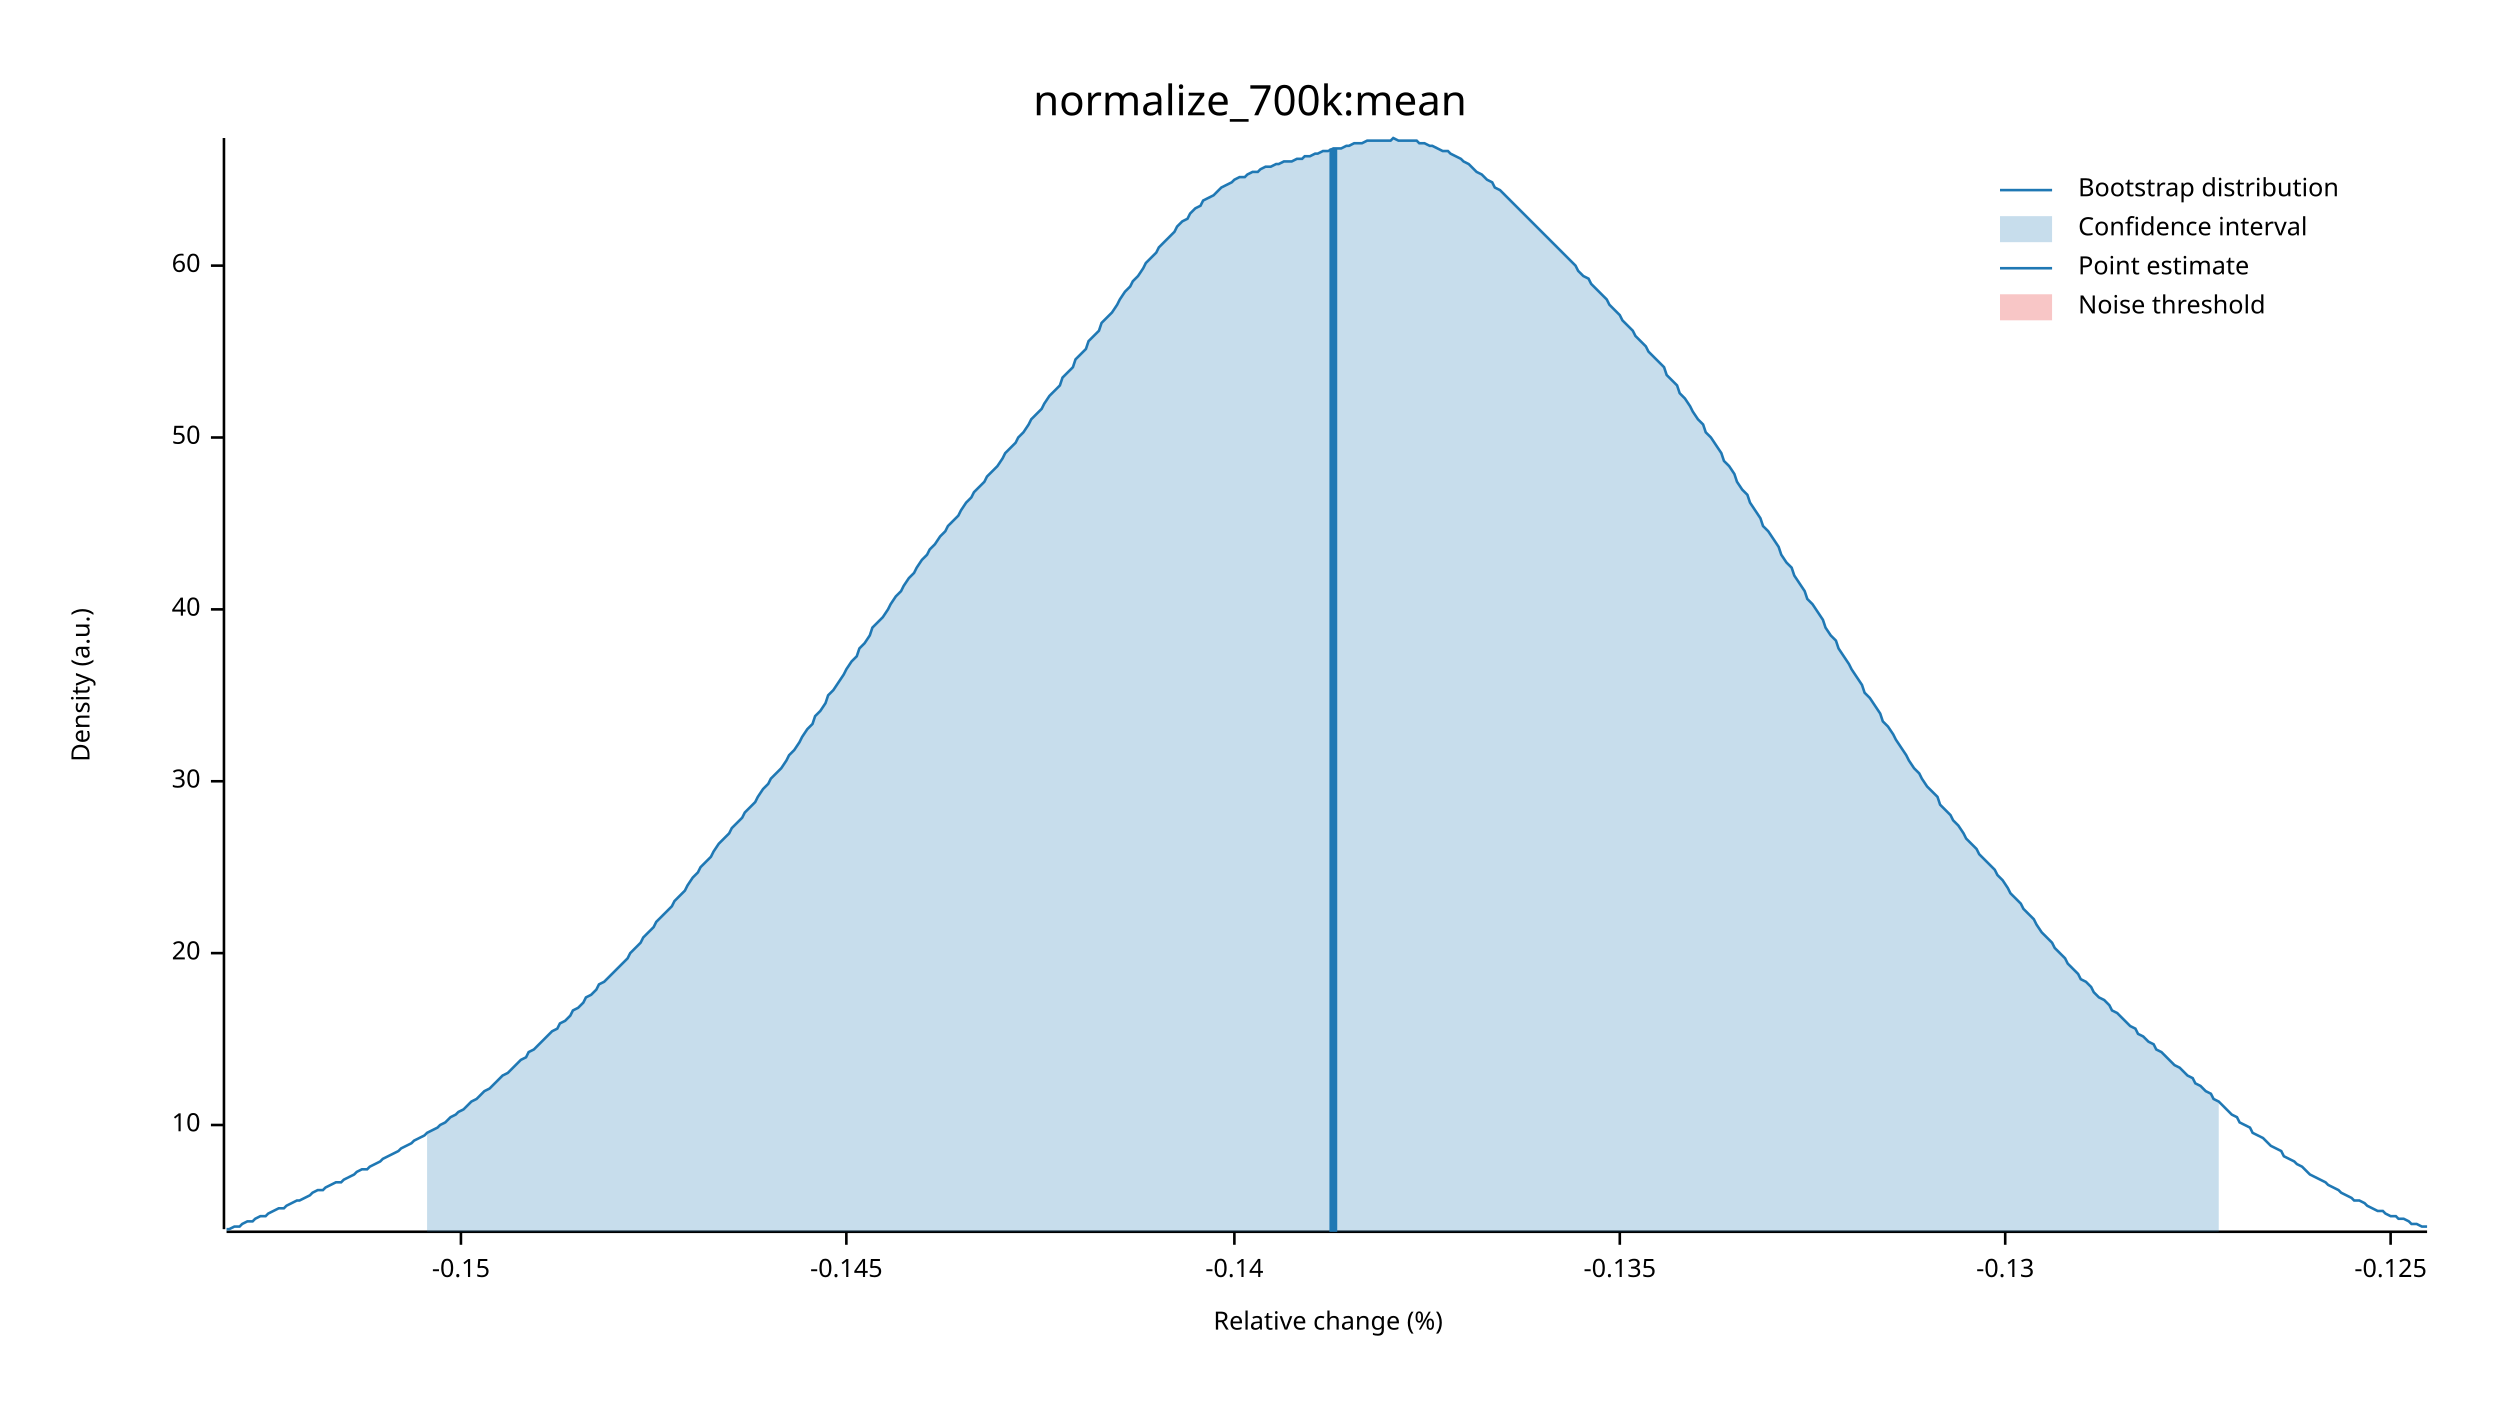
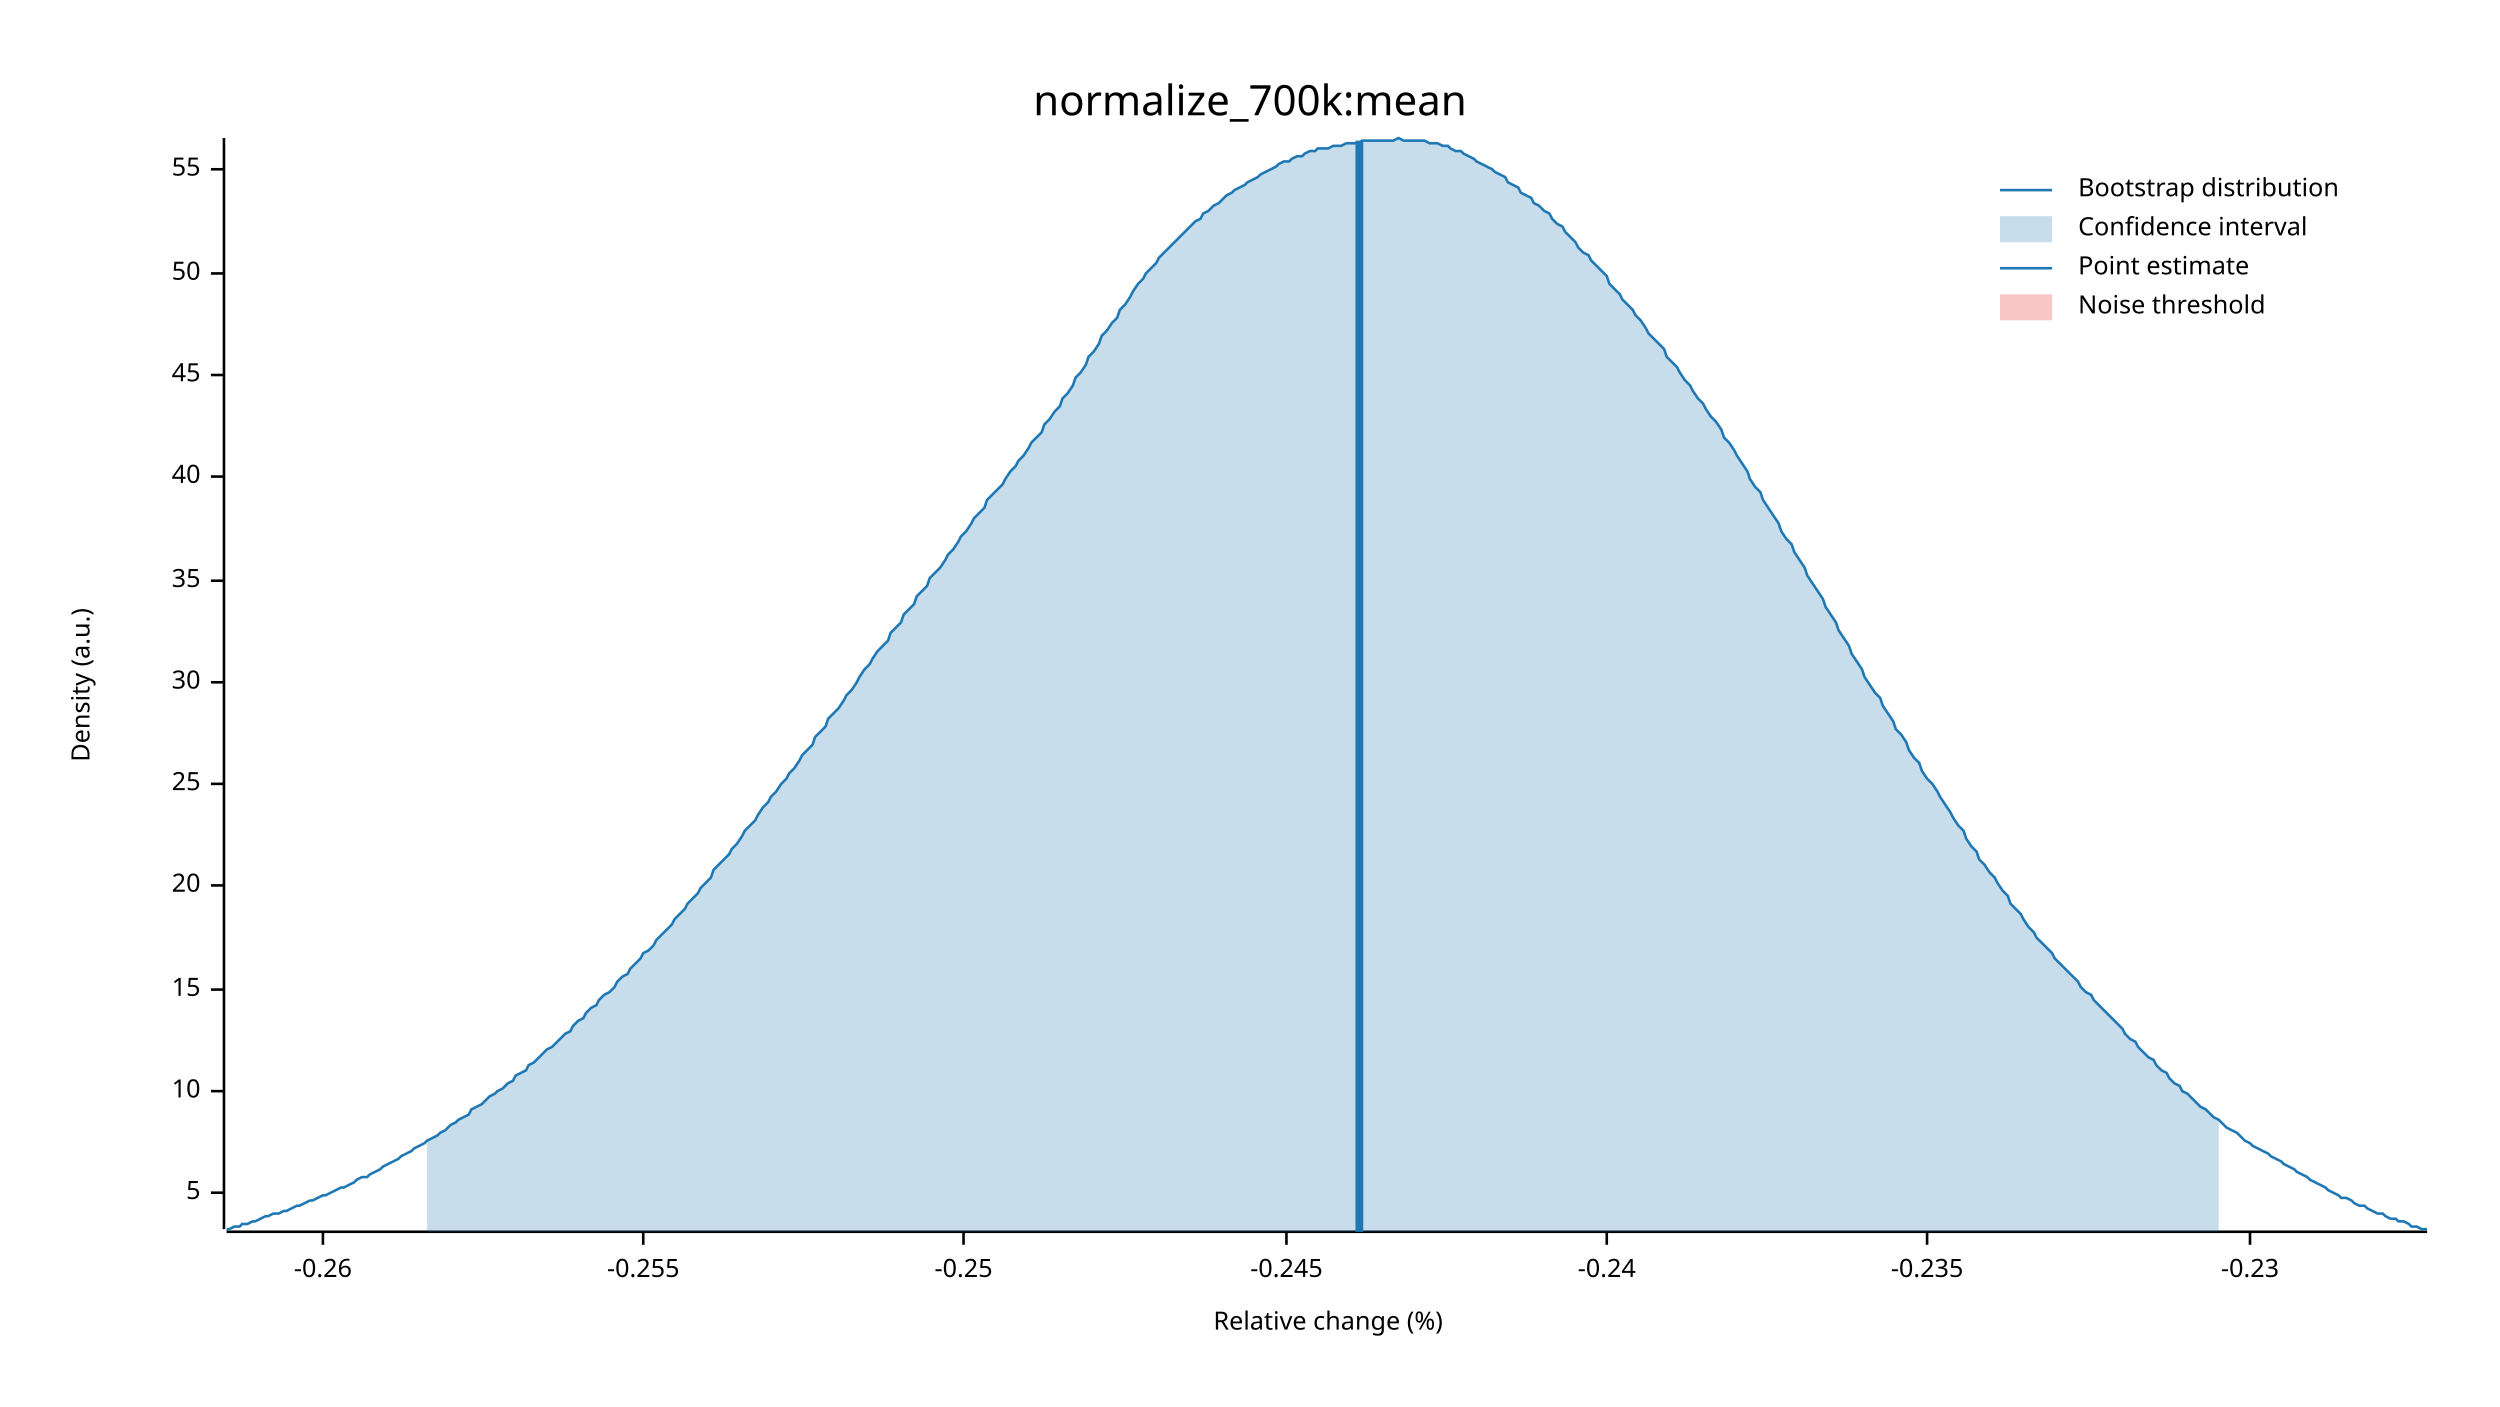
<svg xmlns="http://www.w3.org/2000/svg" width="960" height="540" viewBox="0 0 960 540">
  <text x="480" y="32" dy="0.76em" text-anchor="middle" font-family="sans-serif" font-size="16.129" opacity="1" fill="#000000">
normalize_700k:mean
</text>
  <text x="27" y="263" dy="0.76em" text-anchor="middle" font-family="sans-serif" font-size="9.677" opacity="1" fill="#000000" transform="rotate(270, 27, 263)">
Density (a.u.)
</text>
  <text x="510" y="513" dy="-0.5ex" text-anchor="middle" font-family="sans-serif" font-size="9.677" opacity="1" fill="#000000">
Relative change (%)
</text>
  <polyline fill="none" opacity="1" stroke="#000000" stroke-width="1" points="86,53 86,472 " />
-   <text x="77" y="432" dy="0.5ex" text-anchor="end" font-family="sans-serif" font-size="9.677" opacity="1" fill="#000000">
+   <text x="77" y="458" dy="0.5ex" text-anchor="end" font-family="sans-serif" font-size="9.677" opacity="1" fill="#000000">
+ 5
+ </text>
+   <polyline fill="none" opacity="1" stroke="#000000" stroke-width="1" points="81,458 86,458 " />
+   <text x="77" y="419" dy="0.5ex" text-anchor="end" font-family="sans-serif" font-size="9.677" opacity="1" fill="#000000">
10
</text>
-   <polyline fill="none" opacity="1" stroke="#000000" stroke-width="1" points="81,432 86,432 " />
-   <text x="77" y="366" dy="0.5ex" text-anchor="end" font-family="sans-serif" font-size="9.677" opacity="1" fill="#000000">
+   <polyline fill="none" opacity="1" stroke="#000000" stroke-width="1" points="81,419 86,419 " />
+   <text x="77" y="380" dy="0.5ex" text-anchor="end" font-family="sans-serif" font-size="9.677" opacity="1" fill="#000000">
+ 15
+ </text>
+   <polyline fill="none" opacity="1" stroke="#000000" stroke-width="1" points="81,380 86,380 " />
+   <text x="77" y="340" dy="0.5ex" text-anchor="end" font-family="sans-serif" font-size="9.677" opacity="1" fill="#000000">
20
</text>
-   <polyline fill="none" opacity="1" stroke="#000000" stroke-width="1" points="81,366 86,366 " />
-   <text x="77" y="300" dy="0.5ex" text-anchor="end" font-family="sans-serif" font-size="9.677" opacity="1" fill="#000000">
+   <polyline fill="none" opacity="1" stroke="#000000" stroke-width="1" points="81,340 86,340 " />
+   <text x="77" y="301" dy="0.5ex" text-anchor="end" font-family="sans-serif" font-size="9.677" opacity="1" fill="#000000">
+ 25
+ </text>
+   <polyline fill="none" opacity="1" stroke="#000000" stroke-width="1" points="81,301 86,301 " />
+   <text x="77" y="262" dy="0.5ex" text-anchor="end" font-family="sans-serif" font-size="9.677" opacity="1" fill="#000000">
30
</text>
-   <polyline fill="none" opacity="1" stroke="#000000" stroke-width="1" points="81,300 86,300 " />
-   <text x="77" y="234" dy="0.5ex" text-anchor="end" font-family="sans-serif" font-size="9.677" opacity="1" fill="#000000">
+   <polyline fill="none" opacity="1" stroke="#000000" stroke-width="1" points="81,262 86,262 " />
+   <text x="77" y="223" dy="0.5ex" text-anchor="end" font-family="sans-serif" font-size="9.677" opacity="1" fill="#000000">
+ 35
+ </text>
+   <polyline fill="none" opacity="1" stroke="#000000" stroke-width="1" points="81,223 86,223 " />
+   <text x="77" y="183" dy="0.5ex" text-anchor="end" font-family="sans-serif" font-size="9.677" opacity="1" fill="#000000">
40
</text>
-   <polyline fill="none" opacity="1" stroke="#000000" stroke-width="1" points="81,234 86,234 " />
-   <text x="77" y="168" dy="0.5ex" text-anchor="end" font-family="sans-serif" font-size="9.677" opacity="1" fill="#000000">
+   <polyline fill="none" opacity="1" stroke="#000000" stroke-width="1" points="81,183 86,183 " />
+   <text x="77" y="144" dy="0.5ex" text-anchor="end" font-family="sans-serif" font-size="9.677" opacity="1" fill="#000000">
+ 45
+ </text>
+   <polyline fill="none" opacity="1" stroke="#000000" stroke-width="1" points="81,144 86,144 " />
+   <text x="77" y="105" dy="0.5ex" text-anchor="end" font-family="sans-serif" font-size="9.677" opacity="1" fill="#000000">
50
</text>
-   <polyline fill="none" opacity="1" stroke="#000000" stroke-width="1" points="81,168 86,168 " />
-   <text x="77" y="102" dy="0.5ex" text-anchor="end" font-family="sans-serif" font-size="9.677" opacity="1" fill="#000000">
- 60
+   <polyline fill="none" opacity="1" stroke="#000000" stroke-width="1" points="81,105 86,105 " />
+   <text x="77" y="65" dy="0.5ex" text-anchor="end" font-family="sans-serif" font-size="9.677" opacity="1" fill="#000000">
+ 55
</text>
-   <polyline fill="none" opacity="1" stroke="#000000" stroke-width="1" points="81,102 86,102 " />
+   <polyline fill="none" opacity="1" stroke="#000000" stroke-width="1" points="81,65 86,65 " />
  <polyline fill="none" opacity="1" stroke="#000000" stroke-width="1" points="87,473 932,473 " />
-   <text x="177" y="483" dy="0.76em" text-anchor="middle" font-family="sans-serif" font-size="9.677" opacity="1" fill="#000000">
- -0.15
+   <text x="124" y="483" dy="0.76em" text-anchor="middle" font-family="sans-serif" font-size="9.677" opacity="1" fill="#000000">
+ -0.26
</text>
-   <polyline fill="none" opacity="1" stroke="#000000" stroke-width="1" points="177,473 177,478 " />
-   <text x="325" y="483" dy="0.76em" text-anchor="middle" font-family="sans-serif" font-size="9.677" opacity="1" fill="#000000">
- -0.145
+   <polyline fill="none" opacity="1" stroke="#000000" stroke-width="1" points="124,473 124,478 " />
+   <text x="247" y="483" dy="0.76em" text-anchor="middle" font-family="sans-serif" font-size="9.677" opacity="1" fill="#000000">
+ -0.255
</text>
-   <polyline fill="none" opacity="1" stroke="#000000" stroke-width="1" points="325,473 325,478 " />
-   <text x="474" y="483" dy="0.76em" text-anchor="middle" font-family="sans-serif" font-size="9.677" opacity="1" fill="#000000">
- -0.14
+   <polyline fill="none" opacity="1" stroke="#000000" stroke-width="1" points="247,473 247,478 " />
+   <text x="370" y="483" dy="0.76em" text-anchor="middle" font-family="sans-serif" font-size="9.677" opacity="1" fill="#000000">
+ -0.25
</text>
-   <polyline fill="none" opacity="1" stroke="#000000" stroke-width="1" points="474,473 474,478 " />
-   <text x="622" y="483" dy="0.76em" text-anchor="middle" font-family="sans-serif" font-size="9.677" opacity="1" fill="#000000">
- -0.135
+   <polyline fill="none" opacity="1" stroke="#000000" stroke-width="1" points="370,473 370,478 " />
+   <text x="494" y="483" dy="0.76em" text-anchor="middle" font-family="sans-serif" font-size="9.677" opacity="1" fill="#000000">
+ -0.245
</text>
-   <polyline fill="none" opacity="1" stroke="#000000" stroke-width="1" points="622,473 622,478 " />
-   <text x="770" y="483" dy="0.76em" text-anchor="middle" font-family="sans-serif" font-size="9.677" opacity="1" fill="#000000">
- -0.13
+   <polyline fill="none" opacity="1" stroke="#000000" stroke-width="1" points="494,473 494,478 " />
+   <text x="617" y="483" dy="0.76em" text-anchor="middle" font-family="sans-serif" font-size="9.677" opacity="1" fill="#000000">
+ -0.24
</text>
-   <polyline fill="none" opacity="1" stroke="#000000" stroke-width="1" points="770,473 770,478 " />
-   <text x="918" y="483" dy="0.76em" text-anchor="middle" font-family="sans-serif" font-size="9.677" opacity="1" fill="#000000">
- -0.125
+   <polyline fill="none" opacity="1" stroke="#000000" stroke-width="1" points="617,473 617,478 " />
+   <text x="740" y="483" dy="0.76em" text-anchor="middle" font-family="sans-serif" font-size="9.677" opacity="1" fill="#000000">
+ -0.235
</text>
-   <polyline fill="none" opacity="1" stroke="#000000" stroke-width="1" points="918,473 918,478 " />
-   <polyline fill="none" opacity="1" stroke="#1F78B4" stroke-width="1" points="87,472 88,472 90,471 92,471 93,470 95,469 97,469 98,468 100,467 102,467 103,466 105,465 107,464 109,464 110,463 112,462 114,461 115,461 117,460 119,459 120,458 122,457 124,457 125,456 127,455 129,454 131,454 132,453 134,452 136,451 137,450 139,449 141,449 142,448 144,447 146,446 147,445 149,444 151,443 153,442 154,441 156,440 158,439 159,438 161,437 163,436 164,435 166,434 168,433 169,432 171,431 173,429 175,428 176,427 178,426 180,424 181,423 183,422 185,420 186,419 188,418 190,416 191,415 193,413 195,412 197,410 198,409 200,407 202,406 203,404 205,403 207,401 208,400 210,398 212,396 214,395 215,393 217,392 219,390 220,388 222,387 224,385 225,383 227,382 229,380 230,378 232,377 234,375 236,373 237,372 239,370 241,368 242,366 244,364 246,362 247,360 249,358 251,356 252,354 254,352 256,350 258,348 259,346 261,344 263,342 264,340 266,337 268,335 269,333 271,331 273,329 274,327 276,324 278,322 280,320 281,318 283,316 285,314 286,312 288,310 290,308 291,306 293,303 295,301 296,299 298,297 300,295 302,292 303,290 305,288 307,285 308,283 310,280 312,278 313,275 315,273 317,270 318,267 320,265 322,262 324,259 325,257 327,254 329,252 330,249 332,247 334,244 335,241 337,239 339,237 341,234 342,232 344,229 346,227 347,225 349,222 351,220 352,218 354,215 356,213 357,211 359,209 361,206 363,204 364,202 366,200 368,198 369,196 371,193 373,191 374,189 376,187 378,185 379,183 381,181 383,179 385,176 386,174 388,172 390,170 391,168 393,166 395,163 396,161 398,159 400,157 401,155 403,152 405,150 407,148 408,145 410,143 412,141 413,138 415,136 417,134 418,131 420,129 422,127 423,124 425,122 427,120 429,117 430,115 432,112 434,110 435,108 437,106 439,103 440,101 442,99 444,97 445,95 447,93 449,91 451,89 452,87 454,85 456,84 457,82 459,80 461,79 462,77 464,76 466,75 468,73 469,72 471,71 473,70 474,69 476,68 478,68 479,67 481,66 483,66 484,65 486,64 488,64 490,63 491,63 493,62 495,62 496,62 498,61 500,61 501,60 503,60 505,59 506,59 508,58 510,58 512,57 513,57 515,57 517,56 518,56 520,55 522,55 523,55 525,54 527,54 528,54 530,54 532,54 534,54 535,53 537,54 539,54 540,54 542,54 544,54 545,55 547,55 549,56 550,56 552,57 554,58 556,58 557,59 559,60 561,61 562,62 564,63 566,65 567,66 569,67 571,69 573,70 574,72 576,73 578,75 579,76 581,78 583,80 584,81 586,83 588,85 589,86 591,88 593,90 595,92 596,93 598,95 600,97 601,98 603,100 605,102 606,104 608,106 610,107 611,109 613,111 615,113 617,115 618,117 620,119 622,121 623,123 625,125 627,127 628,129 630,131 632,133 633,135 635,137 637,139 639,141 640,144 642,146 644,148 645,151 647,153 649,156 650,158 652,161 654,163 655,166 657,168 659,171 661,174 662,177 664,179 666,182 667,185 669,188 671,190 672,193 674,196 676,199 677,202 679,204 681,207 683,210 684,213 686,216 688,218 689,221 691,224 693,227 694,230 696,232 698,235 700,238 701,241 703,244 705,246 706,249 708,252 710,255 711,257 713,260 715,263 716,266 718,268 720,271 722,274 723,277 725,279 727,282 728,284 730,287 732,290 733,292 735,295 737,297 738,299 740,302 742,304 744,306 745,309 747,311 749,313 750,315 752,317 754,320 755,322 757,324 759,326 760,328 762,330 764,332 766,334 767,336 769,338 771,341 772,343 774,345 776,347 777,349 779,351 781,353 782,355 784,358 786,360 788,362 789,364 791,366 793,368 794,370 796,372 798,374 799,376 801,377 803,379 804,381 806,383 808,384 810,386 811,388 813,389 815,391 816,392 818,394 820,395 821,397 823,398 825,400 827,401 828,403 830,404 832,406 833,407 835,409 837,410 838,411 840,413 842,414 843,416 845,417 847,419 849,420 850,422 852,423 854,425 855,426 857,428 859,429 860,431 862,432 864,433 865,435 867,436 869,437 871,439 872,440 874,441 876,442 877,444 879,445 881,446 882,447 884,448 886,450 887,451 889,452 891,453 893,454 894,455 896,456 898,457 899,458 901,459 903,460 904,461 906,461 908,462 909,463 911,464 913,465 915,465 916,466 918,467 920,467 921,468 923,468 925,469 926,470 928,470 930,471 932,471 " />
-   <polygon opacity="0.25" fill="#1F78B4" points="164,435 166,434 168,433 169,432 171,431 173,429 175,428 176,427 178,426 180,424 181,423 183,422 185,420 186,419 188,418 190,416 191,415 193,413 195,412 197,410 198,409 200,407 202,406 203,404 205,403 207,401 208,400 210,398 212,396 214,395 215,393 217,392 219,390 220,388 222,387 224,385 225,383 227,382 229,380 230,378 232,377 234,375 236,373 237,372 239,370 241,368 242,366 244,364 246,362 247,360 249,358 251,356 252,354 254,352 256,350 258,348 259,346 261,344 263,342 264,340 266,337 268,335 269,333 271,331 273,329 274,327 276,324 278,322 280,320 281,318 283,316 285,314 286,312 288,310 290,308 291,306 293,303 295,301 296,299 298,297 300,295 302,292 303,290 305,288 307,285 308,283 310,280 312,278 313,275 315,273 317,270 318,267 320,265 322,262 324,259 325,257 327,254 329,252 330,249 332,247 334,244 335,241 337,239 339,237 341,234 342,232 344,229 346,227 347,225 349,222 351,220 352,218 354,215 356,213 357,211 359,209 361,206 363,204 364,202 366,200 368,198 369,196 371,193 373,191 374,189 376,187 378,185 379,183 381,181 383,179 385,176 386,174 388,172 390,170 391,168 393,166 395,163 396,161 398,159 400,157 401,155 403,152 405,150 407,148 408,145 410,143 412,141 413,138 415,136 417,134 418,131 420,129 422,127 423,124 425,122 427,120 429,117 430,115 432,112 434,110 435,108 437,106 439,103 440,101 442,99 444,97 445,95 447,93 449,91 451,89 452,87 454,85 456,84 457,82 459,80 461,79 462,77 464,76 466,75 468,73 469,72 471,71 473,70 474,69 476,68 478,68 479,67 481,66 483,66 484,65 486,64 488,64 490,63 491,63 493,62 495,62 496,62 498,61 500,61 501,60 503,60 505,59 506,59 508,58 510,58 512,57 513,57 515,57 517,56 518,56 520,55 522,55 523,55 525,54 527,54 528,54 530,54 532,54 534,54 535,53 537,54 539,54 540,54 542,54 544,54 545,55 547,55 549,56 550,56 552,57 554,58 556,58 557,59 559,60 561,61 562,62 564,63 566,65 567,66 569,67 571,69 573,70 574,72 576,73 578,75 579,76 581,78 583,80 584,81 586,83 588,85 589,86 591,88 593,90 595,92 596,93 598,95 600,97 601,98 603,100 605,102 606,104 608,106 610,107 611,109 613,111 615,113 617,115 618,117 620,119 622,121 623,123 625,125 627,127 628,129 630,131 632,133 633,135 635,137 637,139 639,141 640,144 642,146 644,148 645,151 647,153 649,156 650,158 652,161 654,163 655,166 657,168 659,171 661,174 662,177 664,179 666,182 667,185 669,188 671,190 672,193 674,196 676,199 677,202 679,204 681,207 683,210 684,213 686,216 688,218 689,221 691,224 693,227 694,230 696,232 698,235 700,238 701,241 703,244 705,246 706,249 708,252 710,255 711,257 713,260 715,263 716,266 718,268 720,271 722,274 723,277 725,279 727,282 728,284 730,287 732,290 733,292 735,295 737,297 738,299 740,302 742,304 744,306 745,309 747,311 749,313 750,315 752,317 754,320 755,322 757,324 759,326 760,328 762,330 764,332 766,334 767,336 769,338 771,341 772,343 774,345 776,347 777,349 779,351 781,353 782,355 784,358 786,360 788,362 789,364 791,366 793,368 794,370 796,372 798,374 799,376 801,377 803,379 804,381 806,383 808,384 810,386 811,388 813,389 815,391 816,392 818,394 820,395 821,397 823,398 825,400 827,401 828,403 830,404 832,406 833,407 835,409 837,410 838,411 840,413 842,414 843,416 845,417 847,419 849,420 850,422 852,423 852,473 164,473 " />
-   <polyline fill="none" opacity="1" stroke="#1F78B4" stroke-width="3" points="512,473 512,57 " />
+   <polyline fill="none" opacity="1" stroke="#000000" stroke-width="1" points="740,473 740,478 " />
+   <text x="864" y="483" dy="0.76em" text-anchor="middle" font-family="sans-serif" font-size="9.677" opacity="1" fill="#000000">
+ -0.23
+ </text>
+   <polyline fill="none" opacity="1" stroke="#000000" stroke-width="1" points="864,473 864,478 " />
+   <polyline fill="none" opacity="1" stroke="#1F78B4" stroke-width="1" points="87,472 88,472 90,471 92,471 93,470 95,470 97,469 98,469 100,468 102,467 103,467 105,466 107,466 109,465 110,465 112,464 114,463 115,463 117,462 119,461 120,461 122,460 124,459 125,459 127,458 129,457 131,456 132,456 134,455 136,454 137,453 139,452 141,452 142,451 144,450 146,449 147,448 149,447 151,446 153,445 154,444 156,443 158,442 159,441 161,440 163,439 164,438 166,437 168,436 169,435 171,434 173,432 175,431 176,430 178,429 180,428 181,426 183,425 185,424 186,423 188,421 190,420 191,419 193,418 195,416 197,415 198,413 200,412 202,411 203,409 205,408 207,406 208,405 210,403 212,402 214,400 215,399 217,397 219,396 220,394 222,392 224,391 225,389 227,387 229,386 230,384 232,382 234,381 236,379 237,377 239,375 241,374 242,372 244,370 246,368 247,366 249,365 251,363 252,361 254,359 256,357 258,355 259,353 261,351 263,349 264,347 266,345 268,343 269,341 271,339 273,337 274,334 276,332 278,330 280,328 281,326 283,324 285,321 286,319 288,317 290,315 291,313 293,310 295,308 296,306 298,304 300,301 302,299 303,297 305,295 307,292 308,290 310,288 312,286 313,283 315,281 317,279 318,276 320,274 322,272 324,269 325,267 327,265 329,262 330,260 332,257 334,255 335,253 337,250 339,248 341,246 342,243 344,241 346,239 347,236 349,234 351,232 352,229 354,227 356,225 357,222 359,220 361,218 363,215 364,213 366,211 368,208 369,206 371,204 373,201 374,199 376,197 378,195 379,192 381,190 383,188 385,186 386,184 388,181 390,179 391,177 393,175 395,172 396,170 398,168 400,166 401,163 403,161 405,158 407,156 408,153 410,151 412,148 413,145 415,143 417,140 418,137 420,135 422,132 423,129 425,127 427,124 429,122 430,119 432,117 434,114 435,112 437,109 439,107 440,105 442,103 444,101 445,99 447,97 449,95 451,93 452,92 454,90 456,88 457,87 459,85 461,84 462,82 464,81 466,79 468,78 469,77 471,75 473,74 474,73 476,72 478,71 479,70 481,69 483,68 484,67 486,66 488,65 490,64 491,63 493,62 495,62 496,61 498,60 500,60 501,59 503,58 505,58 506,57 508,57 510,57 512,56 513,56 515,56 517,55 518,55 520,55 522,55 523,54 525,54 527,54 528,54 530,54 532,54 534,54 535,54 537,53 539,54 540,54 542,54 544,54 545,54 547,54 549,55 550,55 552,55 554,56 556,56 557,57 559,58 561,58 562,59 564,60 566,61 567,62 569,63 571,64 573,65 574,66 576,67 578,68 579,70 581,71 583,72 584,74 586,75 588,76 589,78 591,79 593,81 595,82 596,84 598,86 600,87 601,89 603,91 605,93 606,95 608,97 610,98 611,100 613,102 615,104 617,106 618,109 620,111 622,113 623,115 625,117 627,119 628,121 630,123 632,126 633,128 635,130 637,132 639,134 640,137 642,139 644,141 645,143 647,146 649,148 650,150 652,153 654,155 655,157 657,160 659,162 661,165 662,168 664,170 666,173 667,175 669,178 671,181 672,184 674,187 676,189 677,192 679,195 681,198 683,201 684,204 686,207 688,209 689,212 691,215 693,218 694,221 696,224 698,227 700,230 701,233 703,236 705,239 706,242 708,245 710,248 711,251 713,254 715,257 716,260 718,263 720,266 722,268 723,271 725,274 727,277 728,280 730,282 732,285 733,288 735,291 737,293 738,296 740,299 742,301 744,304 745,306 747,309 749,312 750,314 752,317 754,319 755,322 757,325 759,327 760,330 762,332 764,335 766,337 767,339 769,342 771,344 772,347 774,349 776,351 777,353 779,356 781,358 782,360 784,362 786,364 788,366 789,368 791,370 793,372 794,373 796,375 798,377 799,379 801,381 803,382 804,384 806,386 808,388 810,390 811,391 813,393 815,395 816,397 818,399 820,400 821,402 823,404 825,406 827,407 828,409 830,411 832,412 833,414 835,416 837,417 838,419 840,420 842,422 843,423 845,425 847,426 849,428 850,429 852,430 854,432 855,433 857,434 859,435 860,436 862,438 864,439 865,440 867,441 869,442 871,443 872,444 874,445 876,446 877,447 879,448 881,449 882,450 884,451 886,452 887,453 889,454 891,455 893,456 894,457 896,458 898,459 899,460 901,460 903,461 904,462 906,463 908,463 909,464 911,465 913,466 915,466 916,467 918,468 920,468 921,469 923,469 925,470 926,471 928,471 930,472 932,472 " />
+   <polygon opacity="0.25" fill="#1F78B4" points="164,438 166,437 168,436 169,435 171,434 173,432 175,431 176,430 178,429 180,428 181,426 183,425 185,424 186,423 188,421 190,420 191,419 193,418 195,416 197,415 198,413 200,412 202,411 203,409 205,408 207,406 208,405 210,403 212,402 214,400 215,399 217,397 219,396 220,394 222,392 224,391 225,389 227,387 229,386 230,384 232,382 234,381 236,379 237,377 239,375 241,374 242,372 244,370 246,368 247,366 249,365 251,363 252,361 254,359 256,357 258,355 259,353 261,351 263,349 264,347 266,345 268,343 269,341 271,339 273,337 274,334 276,332 278,330 280,328 281,326 283,324 285,321 286,319 288,317 290,315 291,313 293,310 295,308 296,306 298,304 300,301 302,299 303,297 305,295 307,292 308,290 310,288 312,286 313,283 315,281 317,279 318,276 320,274 322,272 324,269 325,267 327,265 329,262 330,260 332,257 334,255 335,253 337,250 339,248 341,246 342,243 344,241 346,239 347,236 349,234 351,232 352,229 354,227 356,225 357,222 359,220 361,218 363,215 364,213 366,211 368,208 369,206 371,204 373,201 374,199 376,197 378,195 379,192 381,190 383,188 385,186 386,184 388,181 390,179 391,177 393,175 395,172 396,170 398,168 400,166 401,163 403,161 405,158 407,156 408,153 410,151 412,148 413,145 415,143 417,140 418,137 420,135 422,132 423,129 425,127 427,124 429,122 430,119 432,117 434,114 435,112 437,109 439,107 440,105 442,103 444,101 445,99 447,97 449,95 451,93 452,92 454,90 456,88 457,87 459,85 461,84 462,82 464,81 466,79 468,78 469,77 471,75 473,74 474,73 476,72 478,71 479,70 481,69 483,68 484,67 486,66 488,65 490,64 491,63 493,62 495,62 496,61 498,60 500,60 501,59 503,58 505,58 506,57 508,57 510,57 512,56 513,56 515,56 517,55 518,55 520,55 522,55 523,54 525,54 527,54 528,54 530,54 532,54 534,54 535,54 537,53 539,54 540,54 542,54 544,54 545,54 547,54 549,55 550,55 552,55 554,56 556,56 557,57 559,58 561,58 562,59 564,60 566,61 567,62 569,63 571,64 573,65 574,66 576,67 578,68 579,70 581,71 583,72 584,74 586,75 588,76 589,78 591,79 593,81 595,82 596,84 598,86 600,87 601,89 603,91 605,93 606,95 608,97 610,98 611,100 613,102 615,104 617,106 618,109 620,111 622,113 623,115 625,117 627,119 628,121 630,123 632,126 633,128 635,130 637,132 639,134 640,137 642,139 644,141 645,143 647,146 649,148 650,150 652,153 654,155 655,157 657,160 659,162 661,165 662,168 664,170 666,173 667,175 669,178 671,181 672,184 674,187 676,189 677,192 679,195 681,198 683,201 684,204 686,207 688,209 689,212 691,215 693,218 694,221 696,224 698,227 700,230 701,233 703,236 705,239 706,242 708,245 710,248 711,251 713,254 715,257 716,260 718,263 720,266 722,268 723,271 725,274 727,277 728,280 730,282 732,285 733,288 735,291 737,293 738,296 740,299 742,301 744,304 745,306 747,309 749,312 750,314 752,317 754,319 755,322 757,325 759,327 760,330 762,332 764,335 766,337 767,339 769,342 771,344 772,347 774,349 776,351 777,353 779,356 781,358 782,360 784,362 786,364 788,366 789,368 791,370 793,372 794,373 796,375 798,377 799,379 801,381 803,382 804,384 806,386 808,388 810,390 811,391 813,393 815,395 816,397 818,399 820,400 821,402 823,404 825,406 827,407 828,409 830,411 832,412 833,414 835,416 837,417 838,419 840,420 842,422 843,423 845,425 847,426 849,428 850,429 852,430 852,473 164,473 " />
+   <polyline fill="none" opacity="1" stroke="#1F78B4" stroke-width="3" points="522,473 522,54 " />
  <rect x="509" y="53" width="0" height="419" opacity="0.1" fill="#E31A1C" stroke="none" />
  <text x="798" y="68" dy="0.76em" text-anchor="start" font-family="sans-serif" font-size="9.677" opacity="1" fill="#000000">
Bootstrap distribution
</text>
  <text x="798" y="83" dy="0.76em" text-anchor="start" font-family="sans-serif" font-size="9.677" opacity="1" fill="#000000">
Confidence interval
</text>
  <text x="798" y="98" dy="0.76em" text-anchor="start" font-family="sans-serif" font-size="9.677" opacity="1" fill="#000000">
Point estimate
</text>
  <text x="798" y="113" dy="0.76em" text-anchor="start" font-family="sans-serif" font-size="9.677" opacity="1" fill="#000000">
Noise threshold
</text>
  <polyline fill="none" opacity="1" stroke="#1F78B4" stroke-width="1" points="768,73 788,73 " />
  <rect x="768" y="83" width="20" height="10" opacity="0.25" fill="#1F78B4" stroke="none" />
  <polyline fill="none" opacity="1" stroke="#1F78B4" stroke-width="1" points="768,103 788,103 " />
  <rect x="768" y="113" width="20" height="10" opacity="0.25" fill="#E31A1C" stroke="none" />
</svg>
